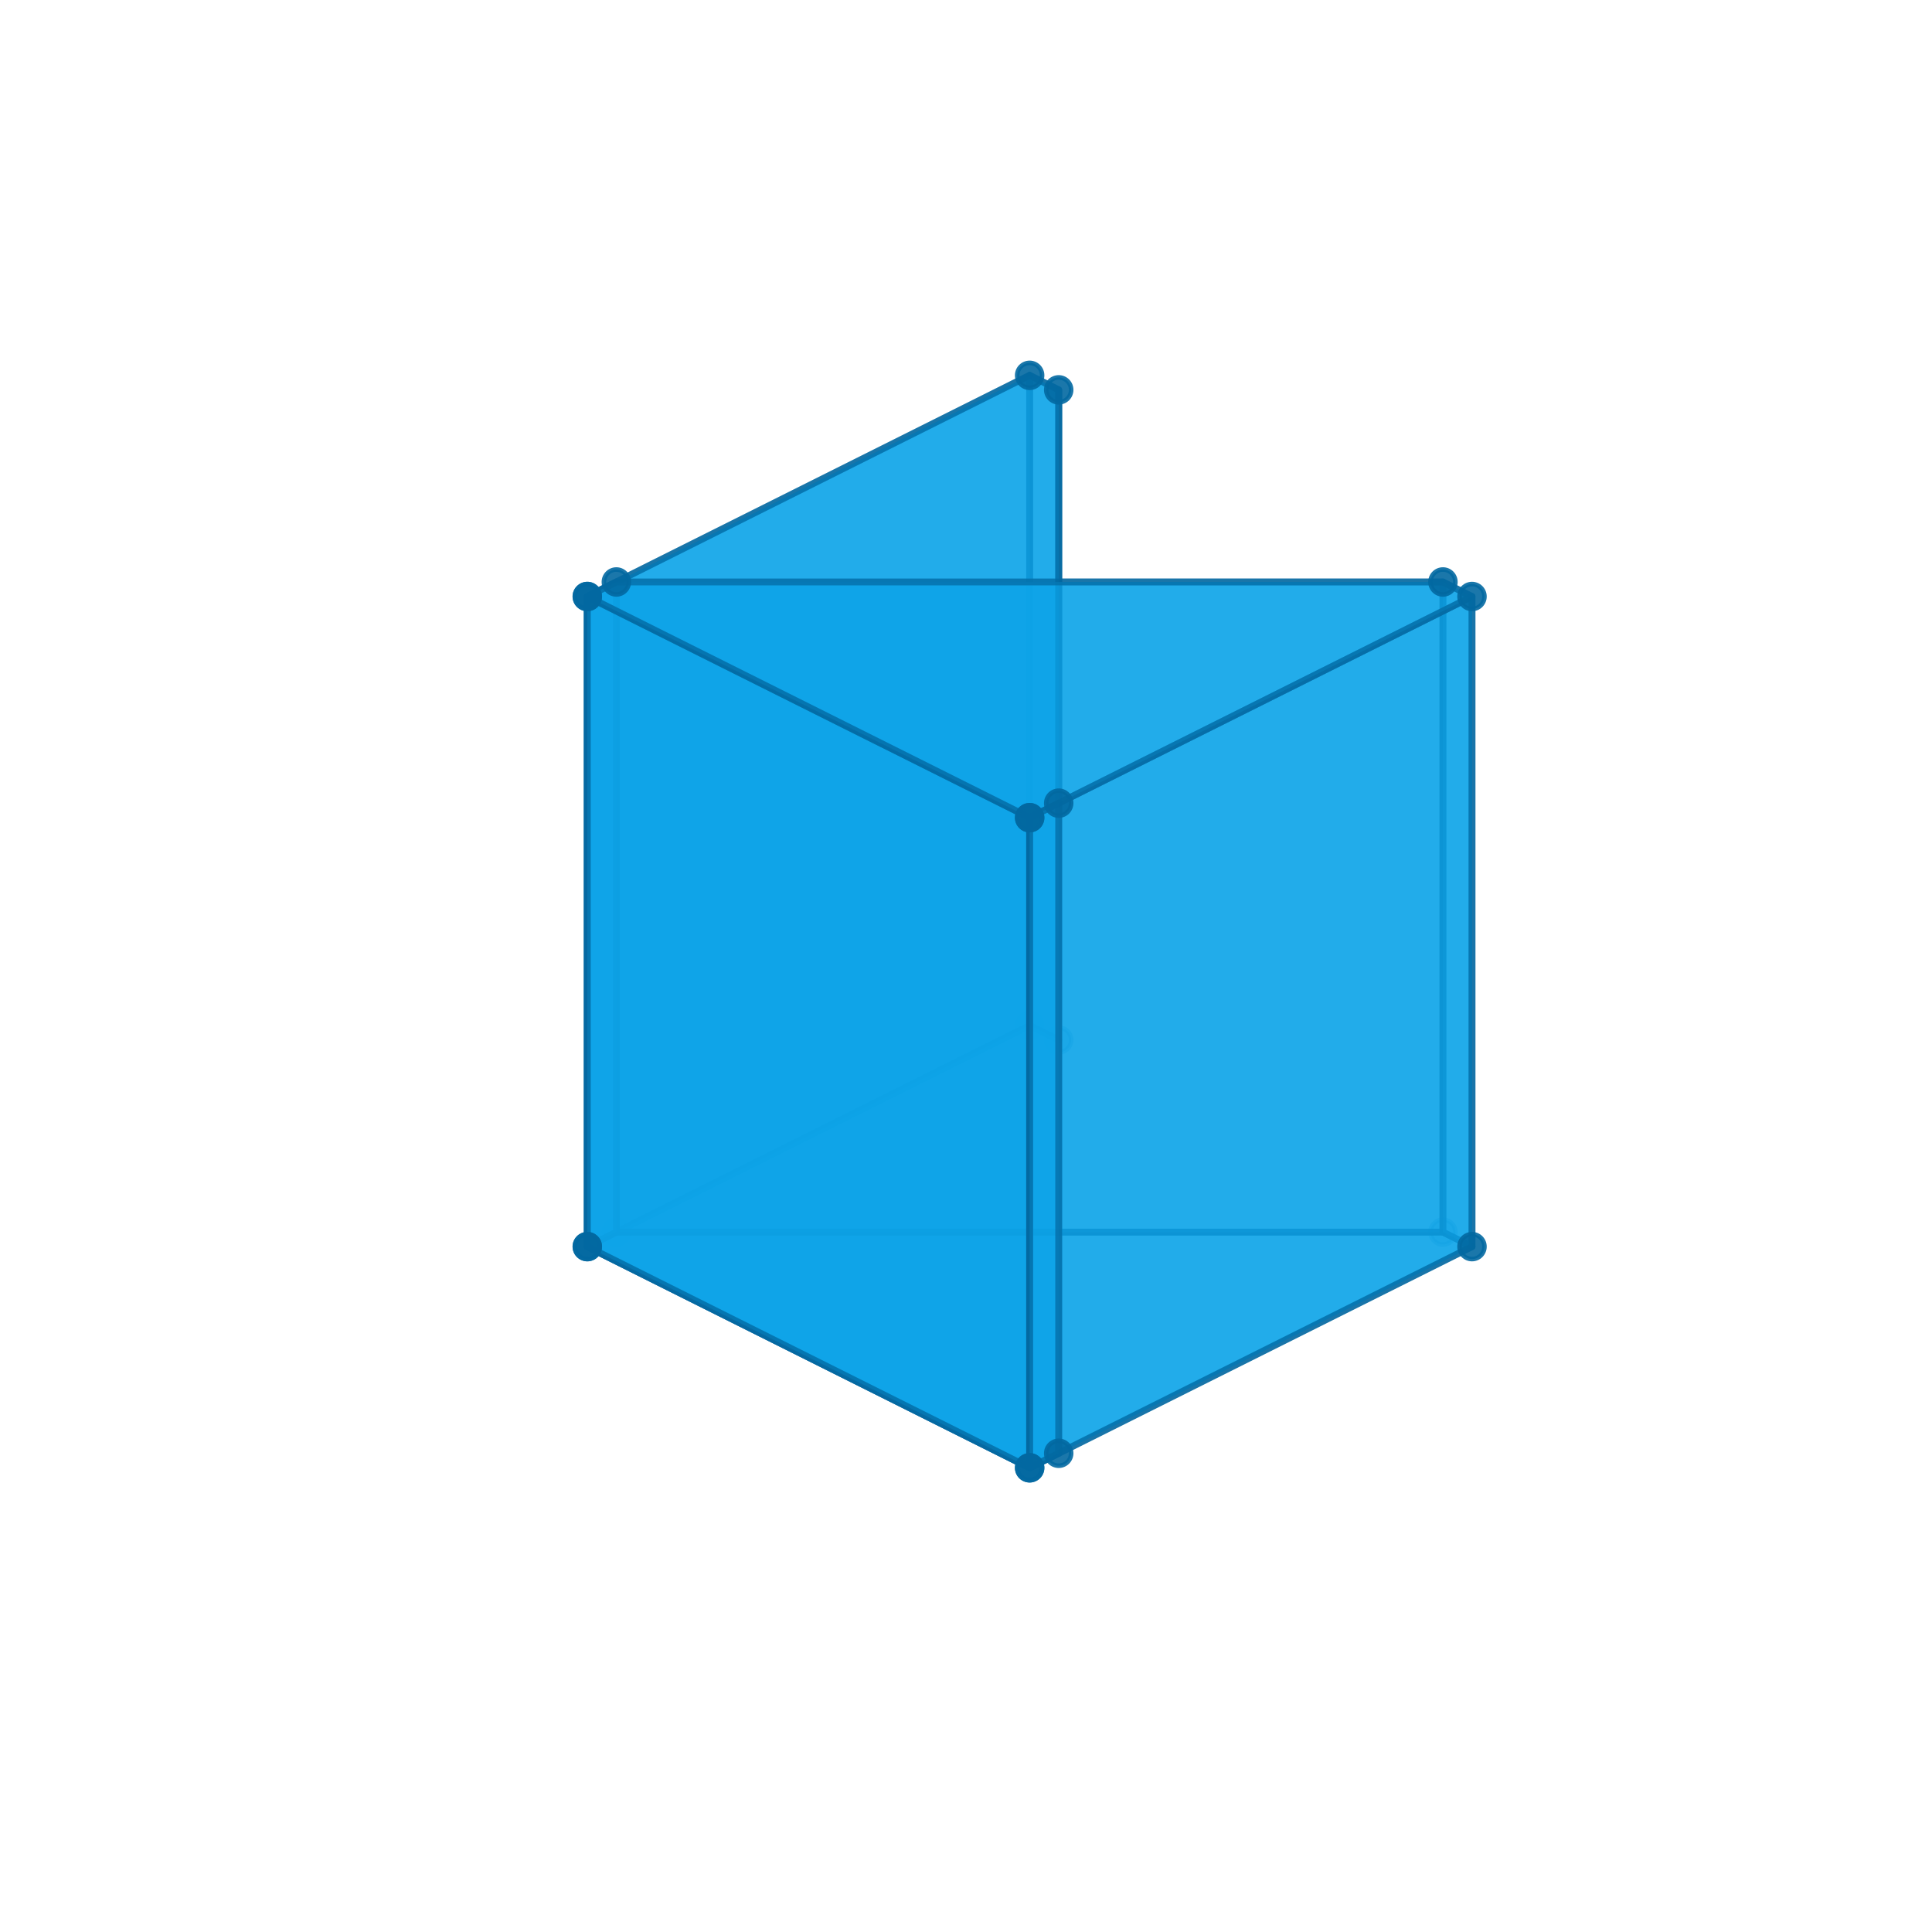
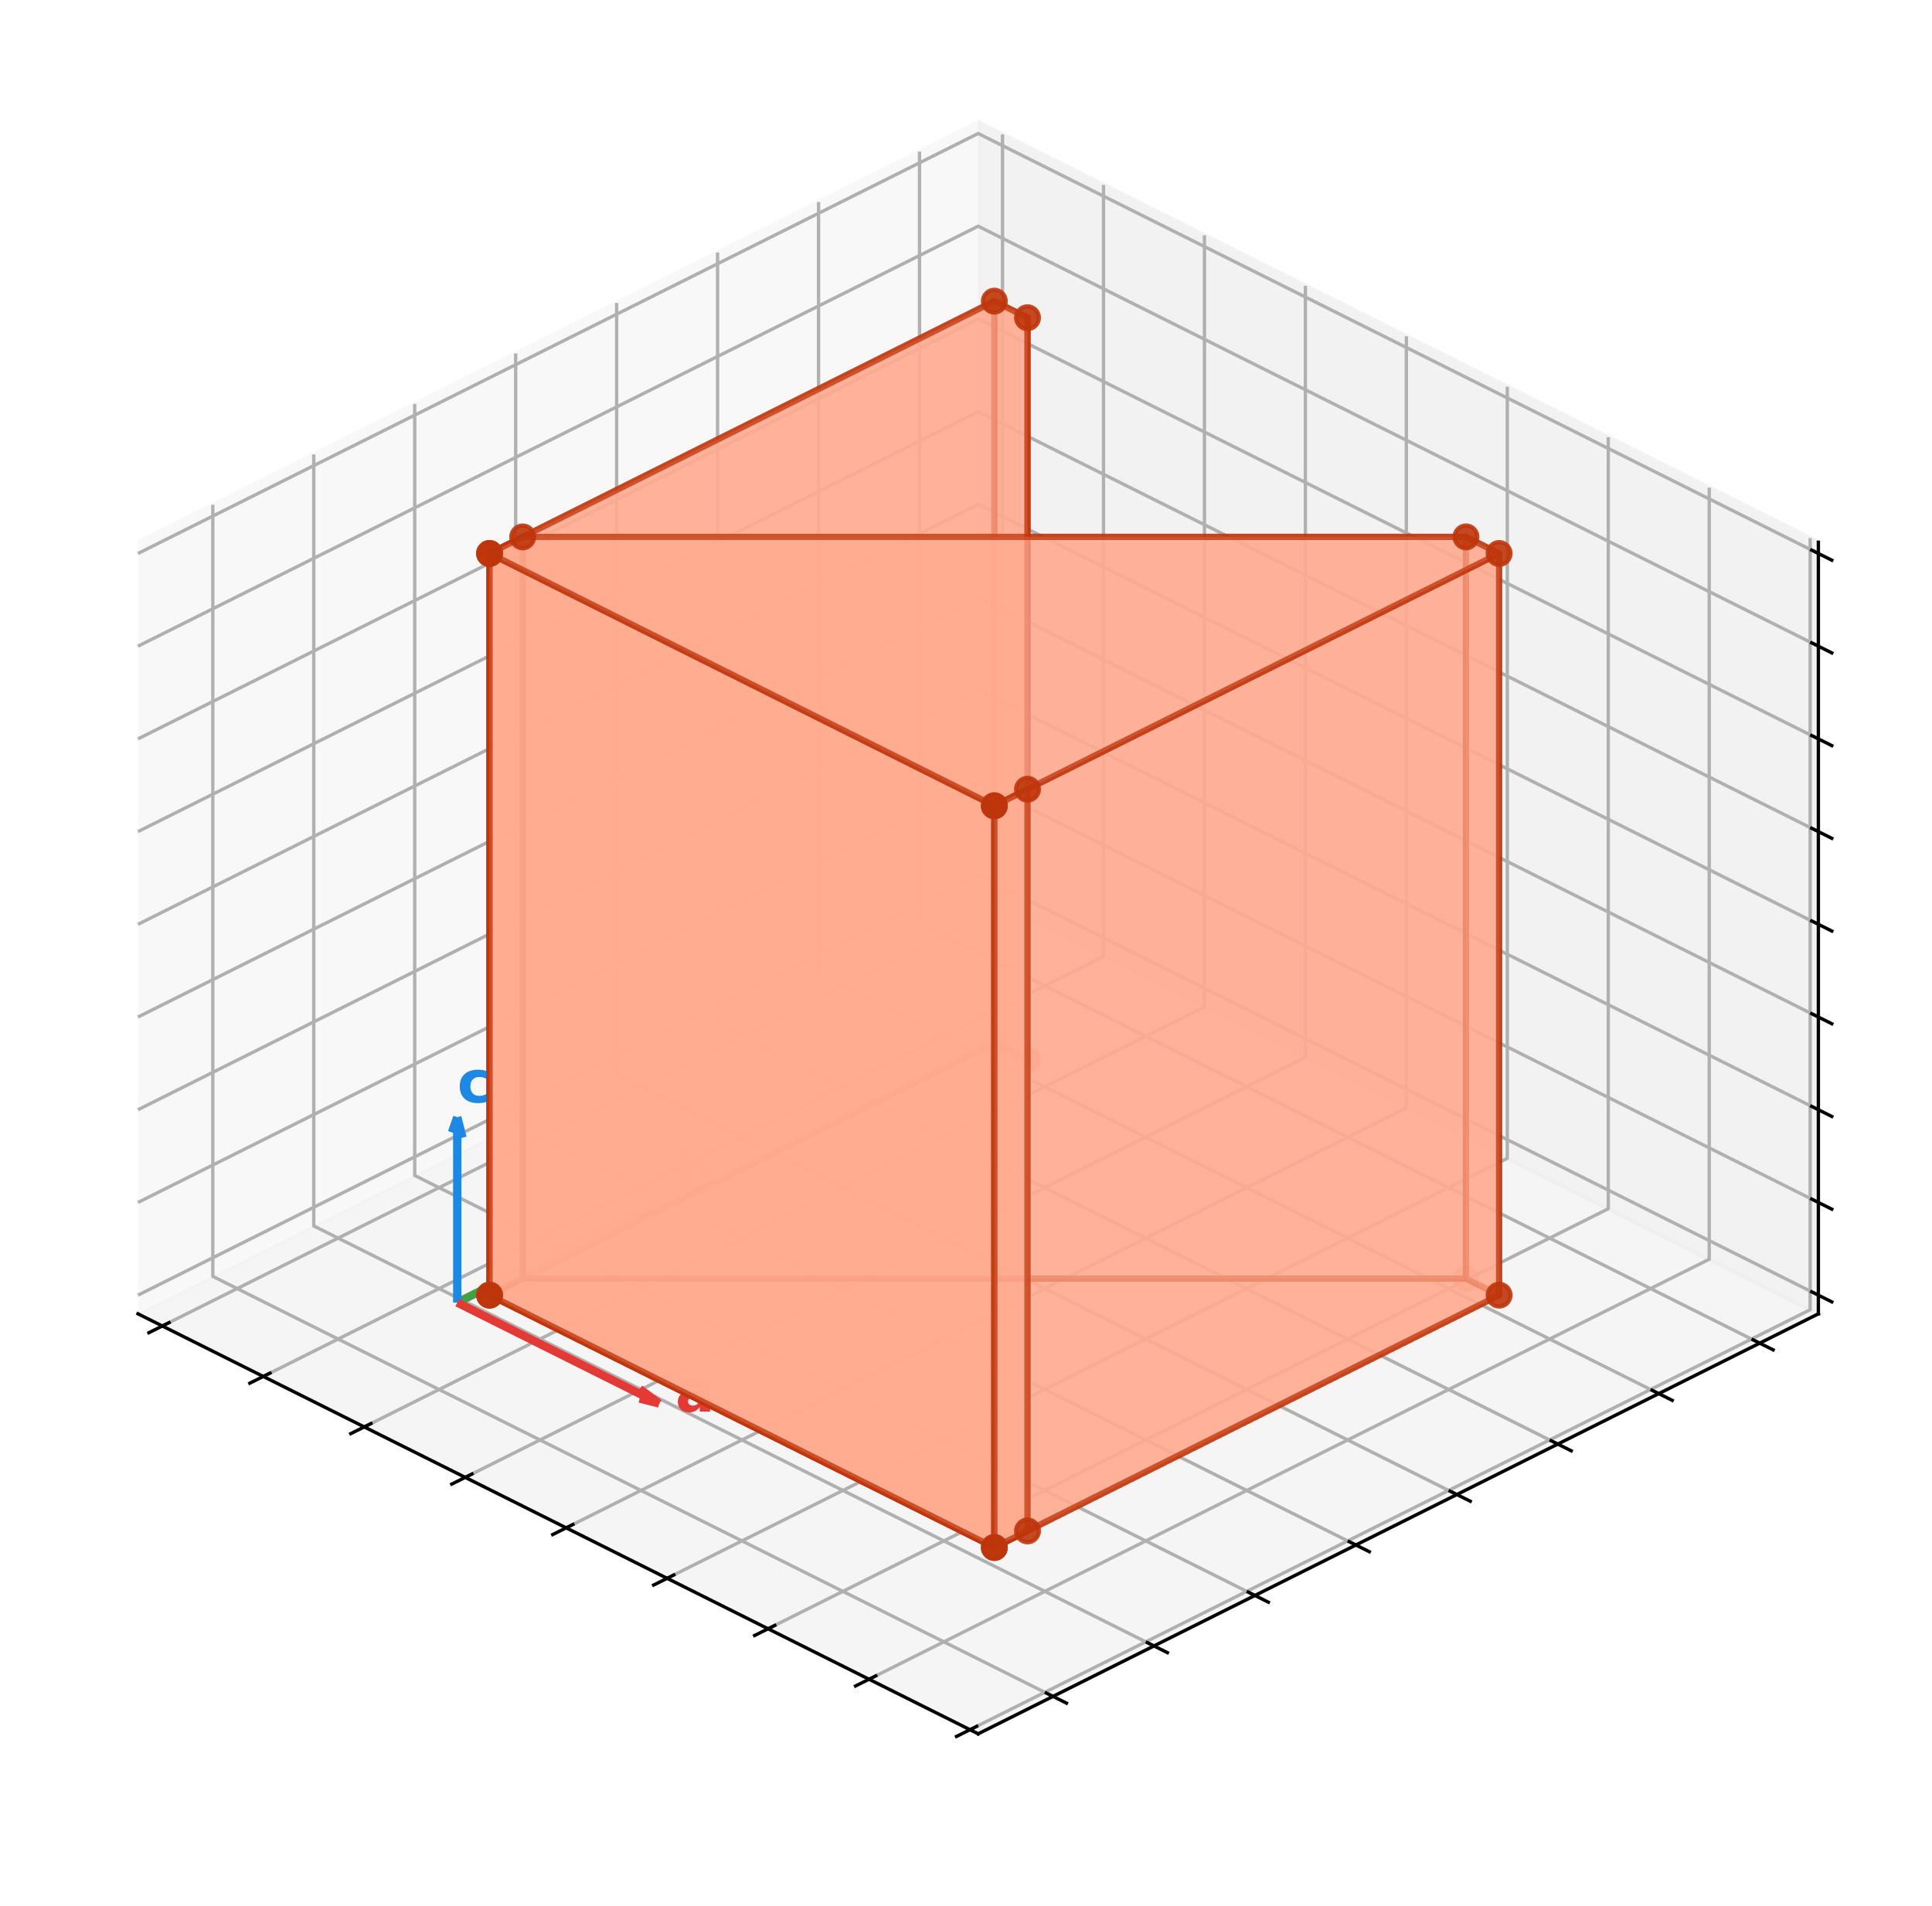
- <svg xmlns="http://www.w3.org/2000/svg" xmlns:xlink="http://www.w3.org/1999/xlink" width="424.8pt" height="424.8pt" viewBox="0 0 424.8 424.8" version="1.1">
+ <svg xmlns="http://www.w3.org/2000/svg" xmlns:xlink="http://www.w3.org/1999/xlink" width="464.059pt" height="457.92pt" viewBox="0 0 464.059 457.92" version="1.1">
  <defs>
    <style type="text/css">*{stroke-linejoin: round; stroke-linecap: butt}</style>
  </defs>
  <g id="figure_1">
    <g id="patch_1">
-       <path d="M 0 424.8  L 424.8 424.8  L 424.8 0  L 0 0  z " style="fill: #ffffff" />
+       <path d="M 0 457.92  L 464.059 457.92  L 464.059 0  L 0 0  z " style="fill: #ffffff" />
    </g>
    <g id="patch_2">
-       <path d="M 7.2 417.6  L 417.6 417.6  L 417.6 7.2  L 7.2 7.2  z " style="fill: #ffffff" />
+       <path d="M 7.2 450.72  L 450.72 450.72  L 450.72 7.2  L 7.2 7.2  z " style="fill: #ffffff" />
+     </g>
+     <g id="pane3d_1">
+       <g id="patch_3">
+         <path d="M 33.141 315.655  L 234.954 214.749  L 234.954 29.372  L 33.141 130.278  " style="fill: #f2f2f2; opacity: 0.5; stroke: #f2f2f2; stroke-linejoin: miter" />
+       </g>
+     </g>
+     <g id="pane3d_2">
+       <g id="patch_4">
+         <path d="M 234.954 214.749  L 436.766 315.655  L 436.766 130.278  L 234.954 29.372  " style="fill: #e6e6e6; opacity: 0.5; stroke: #e6e6e6; stroke-linejoin: miter" />
+       </g>
+     </g>
+     <g id="pane3d_3">
+       <g id="patch_5">
+         <path d="M 33.141 315.655  L 234.954 416.561  L 436.766 315.655  L 234.954 214.749  " style="fill: #ececec; opacity: 0.5; stroke: #ececec; stroke-linejoin: miter" />
+       </g>
+     </g>
+     <g id="grid3d_1">
+       <g id="Line3DCollection_1">
+         <path d="M 38.99 318.579  L 240.802 217.673  L 240.802 32.297  " style="fill: none; stroke: #b0b0b0; stroke-width: 0.8" />
+         <path d="M 63.24 330.704  L 265.052 229.798  L 265.052 44.421  " style="fill: none; stroke: #b0b0b0; stroke-width: 0.8" />
+         <path d="M 87.489 342.828  L 289.301 241.922  L 289.301 56.546  " style="fill: none; stroke: #b0b0b0; stroke-width: 0.8" />
+         <path d="M 111.738 354.953  L 313.55 254.047  L 313.55 68.671  " style="fill: none; stroke: #b0b0b0; stroke-width: 0.8" />
+         <path d="M 135.987 367.078  L 337.8 266.172  L 337.8 80.795  " style="fill: none; stroke: #b0b0b0; stroke-width: 0.8" />
+         <path d="M 160.237 379.202  L 362.049 278.296  L 362.049 92.92  " style="fill: none; stroke: #b0b0b0; stroke-width: 0.8" />
+         <path d="M 184.486 391.327  L 386.298 290.421  L 386.298 105.045  " style="fill: none; stroke: #b0b0b0; stroke-width: 0.8" />
+         <path d="M 208.735 403.452  L 410.547 302.545  L 410.547 117.169  " style="fill: none; stroke: #b0b0b0; stroke-width: 0.8" />
+         <path d="M 232.984 415.576  L 434.797 314.67  L 434.797 129.294  " style="fill: none; stroke: #b0b0b0; stroke-width: 0.8" />
+       </g>
+     </g>
+     <g id="grid3d_2">
+       <g id="Line3DCollection_2">
+         <path d="M 51.115 121.292  L 51.115 306.668  L 252.927 407.574  " style="fill: none; stroke: #b0b0b0; stroke-width: 0.8" />
+         <path d="M 75.364 109.167  L 75.364 294.543  L 277.176 395.449  " style="fill: none; stroke: #b0b0b0; stroke-width: 0.8" />
+         <path d="M 99.614 97.042  L 99.614 282.419  L 301.426 383.325  " style="fill: none; stroke: #b0b0b0; stroke-width: 0.8" />
+         <path d="M 123.863 84.918  L 123.863 270.294  L 325.675 371.2  " style="fill: none; stroke: #b0b0b0; stroke-width: 0.8" />
+         <path d="M 148.112 72.793  L 148.112 258.169  L 349.924 359.075  " style="fill: none; stroke: #b0b0b0; stroke-width: 0.8" />
+         <path d="M 172.361 60.668  L 172.361 246.045  L 374.173 346.951  " style="fill: none; stroke: #b0b0b0; stroke-width: 0.8" />
+         <path d="M 196.611 48.544  L 196.611 233.92  L 398.423 334.826  " style="fill: none; stroke: #b0b0b0; stroke-width: 0.8" />
+         <path d="M 220.86 36.419  L 220.86 221.795  L 422.672 322.701  " style="fill: none; stroke: #b0b0b0; stroke-width: 0.8" />
+       </g>
+     </g>
+     <g id="grid3d_3">
+       <g id="Line3DCollection_3">
+         <path d="M 436.766 311.173  L 234.954 210.267  L 33.141 311.173  " style="fill: none; stroke: #b0b0b0; stroke-width: 0.8" />
+         <path d="M 436.766 288.899  L 234.954 187.993  L 33.141 288.899  " style="fill: none; stroke: #b0b0b0; stroke-width: 0.8" />
+         <path d="M 436.766 266.624  L 234.954 165.718  L 33.141 266.624  " style="fill: none; stroke: #b0b0b0; stroke-width: 0.8" />
+         <path d="M 436.766 244.35  L 234.954 143.444  L 33.141 244.35  " style="fill: none; stroke: #b0b0b0; stroke-width: 0.8" />
+         <path d="M 436.766 222.076  L 234.954 121.169  L 33.141 222.076  " style="fill: none; stroke: #b0b0b0; stroke-width: 0.8" />
+         <path d="M 436.766 199.801  L 234.954 98.895  L 33.141 199.801  " style="fill: none; stroke: #b0b0b0; stroke-width: 0.8" />
+         <path d="M 436.766 177.527  L 234.954 76.621  L 33.141 177.527  " style="fill: none; stroke: #b0b0b0; stroke-width: 0.8" />
+         <path d="M 436.766 155.252  L 234.954 54.346  L 33.141 155.252  " style="fill: none; stroke: #b0b0b0; stroke-width: 0.8" />
+         <path d="M 436.766 132.978  L 234.954 32.072  L 33.141 132.978  " style="fill: none; stroke: #b0b0b0; stroke-width: 0.8" />
+       </g>
+     </g>
+     <g id="axis3d_1">
+       <g id="line2d_1">
+         <path d="M 33.141 315.655  L 234.954 416.561  " style="fill: none; stroke: #000000; stroke-width: 0.8; stroke-linecap: square" />
+       </g>
+       <g id="xtick_1">
+         <g id="line2d_2">
+           <path d="M 40.605 317.772  L 35.761 320.194  " style="fill: none; stroke: #000000; stroke-width: 0.8; stroke-linecap: square" />
+         </g>
+       </g>
+       <g id="xtick_2">
+         <g id="line2d_3">
+           <path d="M 64.854 329.896  L 60.011 332.318  " style="fill: none; stroke: #000000; stroke-width: 0.8; stroke-linecap: square" />
+         </g>
+       </g>
+       <g id="xtick_3">
+         <g id="line2d_4">
+           <path d="M 89.103 342.021  L 84.26 344.443  " style="fill: none; stroke: #000000; stroke-width: 0.8; stroke-linecap: square" />
+         </g>
+       </g>
+       <g id="xtick_4">
+         <g id="line2d_5">
+           <path d="M 113.353 354.146  L 108.509 356.567  " style="fill: none; stroke: #000000; stroke-width: 0.8; stroke-linecap: square" />
+         </g>
+       </g>
+       <g id="xtick_5">
+         <g id="line2d_6">
+           <path d="M 137.602 366.27  L 132.758 368.692  " style="fill: none; stroke: #000000; stroke-width: 0.8; stroke-linecap: square" />
+         </g>
+       </g>
+       <g id="xtick_6">
+         <g id="line2d_7">
+           <path d="M 161.851 378.395  L 157.008 380.817  " style="fill: none; stroke: #000000; stroke-width: 0.8; stroke-linecap: square" />
+         </g>
+       </g>
+       <g id="xtick_7">
+         <g id="line2d_8">
+           <path d="M 186.1 390.52  L 181.257 392.941  " style="fill: none; stroke: #000000; stroke-width: 0.8; stroke-linecap: square" />
+         </g>
+       </g>
+       <g id="xtick_8">
+         <g id="line2d_9">
+           <path d="M 210.35 402.644  L 205.506 405.066  " style="fill: none; stroke: #000000; stroke-width: 0.8; stroke-linecap: square" />
+         </g>
+       </g>
+       <g id="xtick_9">
+         <g id="line2d_10">
+           <path d="M 234.599 414.769  L 229.755 417.191  " style="fill: none; stroke: #000000; stroke-width: 0.8; stroke-linecap: square" />
+         </g>
+       </g>
+     </g>
+     <g id="axis3d_2">
+       <g id="line2d_11">
+         <path d="M 436.766 315.655  L 234.954 416.561  " style="fill: none; stroke: #000000; stroke-width: 0.8; stroke-linecap: square" />
+       </g>
+       <g id="xtick_10">
+         <g id="line2d_12">
+           <path d="M 251.313 406.767  L 256.156 409.188  " style="fill: none; stroke: #000000; stroke-width: 0.8; stroke-linecap: square" />
+         </g>
+       </g>
+       <g id="xtick_11">
+         <g id="line2d_13">
+           <path d="M 275.562 394.642  L 280.405 397.064  " style="fill: none; stroke: #000000; stroke-width: 0.8; stroke-linecap: square" />
+         </g>
+       </g>
+       <g id="xtick_12">
+         <g id="line2d_14">
+           <path d="M 299.811 382.517  L 304.655 384.939  " style="fill: none; stroke: #000000; stroke-width: 0.8; stroke-linecap: square" />
+         </g>
+       </g>
+       <g id="xtick_13">
+         <g id="line2d_15">
+           <path d="M 324.06 370.393  L 328.904 372.814  " style="fill: none; stroke: #000000; stroke-width: 0.8; stroke-linecap: square" />
+         </g>
+       </g>
+       <g id="xtick_14">
+         <g id="line2d_16">
+           <path d="M 348.31 358.268  L 353.153 360.69  " style="fill: none; stroke: #000000; stroke-width: 0.8; stroke-linecap: square" />
+         </g>
+       </g>
+       <g id="xtick_15">
+         <g id="line2d_17">
+           <path d="M 372.559 346.143  L 377.402 348.565  " style="fill: none; stroke: #000000; stroke-width: 0.8; stroke-linecap: square" />
+         </g>
+       </g>
+       <g id="xtick_16">
+         <g id="line2d_18">
+           <path d="M 396.808 334.019  L 401.652 336.441  " style="fill: none; stroke: #000000; stroke-width: 0.8; stroke-linecap: square" />
+         </g>
+       </g>
+       <g id="xtick_17">
+         <g id="line2d_19">
+           <path d="M 421.057 321.894  L 425.901 324.316  " style="fill: none; stroke: #000000; stroke-width: 0.8; stroke-linecap: square" />
+         </g>
+       </g>
+     </g>
+     <g id="axis3d_3">
+       <g id="line2d_20">
+         <path d="M 436.766 315.655  L 436.766 130.278  " style="fill: none; stroke: #000000; stroke-width: 0.8; stroke-linecap: square" />
+       </g>
+       <g id="xtick_18">
+         <g id="line2d_21">
+           <path d="M 435.151 310.366  L 439.995 312.788  " style="fill: none; stroke: #000000; stroke-width: 0.8; stroke-linecap: square" />
+         </g>
+       </g>
+       <g id="xtick_19">
+         <g id="line2d_22">
+           <path d="M 435.151 288.091  L 439.995 290.513  " style="fill: none; stroke: #000000; stroke-width: 0.8; stroke-linecap: square" />
+         </g>
+       </g>
+       <g id="xtick_20">
+         <g id="line2d_23">
+           <path d="M 435.151 265.817  L 439.995 268.239  " style="fill: none; stroke: #000000; stroke-width: 0.8; stroke-linecap: square" />
+         </g>
+       </g>
+       <g id="xtick_21">
+         <g id="line2d_24">
+           <path d="M 435.151 243.543  L 439.995 245.964  " style="fill: none; stroke: #000000; stroke-width: 0.8; stroke-linecap: square" />
+         </g>
+       </g>
+       <g id="xtick_22">
+         <g id="line2d_25">
+           <path d="M 435.151 221.268  L 439.995 223.69  " style="fill: none; stroke: #000000; stroke-width: 0.8; stroke-linecap: square" />
+         </g>
+       </g>
+       <g id="xtick_23">
+         <g id="line2d_26">
+           <path d="M 435.151 198.994  L 439.995 201.416  " style="fill: none; stroke: #000000; stroke-width: 0.8; stroke-linecap: square" />
+         </g>
+       </g>
+       <g id="xtick_24">
+         <g id="line2d_27">
+           <path d="M 435.151 176.72  L 439.995 179.141  " style="fill: none; stroke: #000000; stroke-width: 0.8; stroke-linecap: square" />
+         </g>
+       </g>
+       <g id="xtick_25">
+         <g id="line2d_28">
+           <path d="M 435.151 154.445  L 439.995 156.867  " style="fill: none; stroke: #000000; stroke-width: 0.8; stroke-linecap: square" />
+         </g>
+       </g>
+       <g id="xtick_26">
+         <g id="line2d_29">
+           <path d="M 435.151 132.171  L 439.995 134.593  " style="fill: none; stroke: #000000; stroke-width: 0.8; stroke-linecap: square" />
+         </g>
+       </g>
    </g>
    <g id="axes_1">
      <g id="Path3DCollection_1">
        <defs>
-           <path id="C0_0_4e29f75161" d="M 0 2.739  C 0.726 2.739 1.423 2.45 1.936 1.936  C 2.45 1.423 2.739 0.726 2.739 -0  C 2.739 -0.726 2.45 -1.423 1.936 -1.936  C 1.423 -2.45 0.726 -2.739 0 -2.739  C -0.726 -2.739 -1.423 -2.45 -1.936 -1.936  C -2.45 -1.423 -2.739 -0.726 -2.739 0  C -2.739 0.726 -2.45 1.423 -1.936 1.936  C -1.423 2.45 -0.726 2.739 0 2.739  z " />
+           <path id="C0_0_c5dcacc9be" d="M 0 2.739  C 0.726 2.739 1.423 2.45 1.936 1.936  C 2.45 1.423 2.739 0.726 2.739 -0  C 2.739 -0.726 2.45 -1.423 1.936 -1.936  C 1.423 -2.45 0.726 -2.739 0 -2.739  C -0.726 -2.739 -1.423 -2.45 -1.936 -1.936  C -2.45 -1.423 -2.739 -0.726 -2.739 0  C -2.739 0.726 -2.45 1.423 -1.936 1.936  C -1.423 2.45 -0.726 2.739 0 2.739  z " />
        </defs>
-         <g clip-path="url(#p54029150da)">
-           <use xlink:href="#C0_0_4e29f75161" x="226.394" y="225.471" style="fill: #0369a1; fill-opacity: 0.3; stroke: #0369a1; stroke-opacity: 0.3" />
-         </g>
-         <g clip-path="url(#p54029150da)">
-           <use xlink:href="#C0_0_4e29f75161" x="232.783" y="228.666" style="fill: #0369a1; fill-opacity: 0.3; stroke: #0369a1; stroke-opacity: 0.3" />
-         </g>
-         <g clip-path="url(#p54029150da)">
-           <use xlink:href="#C0_0_4e29f75161" x="135.522" y="270.908" style="fill: #0369a1; fill-opacity: 0.3; stroke: #0369a1; stroke-opacity: 0.3" />
-         </g>
-         <g clip-path="url(#p54029150da)">
-           <use xlink:href="#C0_0_4e29f75161" x="317.267" y="270.908" style="fill: #0369a1; fill-opacity: 0.3; stroke: #0369a1; stroke-opacity: 0.3" />
-         </g>
+         <g clip-path="url(#p74579729ac)">
+           <use xlink:href="#C0_0_c5dcacc9be" x="238.833" y="250.55" style="fill: #bf360c; fill-opacity: 0.3; stroke: #bf360c; stroke-opacity: 0.3" />
+         </g>
+         <g clip-path="url(#p74579729ac)">
+           <use xlink:href="#C0_0_c5dcacc9be" x="246.798" y="254.532" style="fill: #bf360c; fill-opacity: 0.3; stroke: #bf360c; stroke-opacity: 0.3" />
+         </g>
+         <g clip-path="url(#p74579729ac)">
+           <use xlink:href="#C0_0_c5dcacc9be" x="125.551" y="307.191" style="fill: #bf360c; fill-opacity: 0.3; stroke: #bf360c; stroke-opacity: 0.3" />
+         </g>
+         <g clip-path="url(#p74579729ac)">
+           <use xlink:href="#C0_0_c5dcacc9be" x="352.116" y="307.191" style="fill: #bf360c; fill-opacity: 0.3; stroke: #bf360c; stroke-opacity: 0.3" />
+         </g>
+       </g>
+       <g id="text_1">
+         <g style="fill: #e53935" transform="translate(162.2057 339.1442) scale(0.14 -0.14)">
+           <defs>
+             <path id="DejaVuSans-Bold-61" d="M 2106 1575  Q 1756 1575 1579 1456  Q 1403 1338 1403 1106  Q 1403 894 1545 773  Q 1688 653 1941 653  Q 2256 653 2472 879  Q 2688 1106 2688 1447  L 2688 1575  L 2106 1575  z M 3816 1997  L 3816 0  L 2688 0  L 2688 519  Q 2463 200 2181 54  Q 1900 -91 1497 -91  Q 953 -91 614 226  Q 275 544 275 1050  Q 275 1666 698 1953  Q 1122 2241 2028 2241  L 2688 2241  L 2688 2328  Q 2688 2594 2478 2717  Q 2269 2841 1825 2841  Q 1466 2841 1156 2769  Q 847 2697 581 2553  L 581 3406  Q 941 3494 1303 3539  Q 1666 3584 2028 3584  Q 2975 3584 3395 3211  Q 3816 2838 3816 1997  z " transform="scale(0.015625)" />
+           </defs>
+           <use xlink:href="#DejaVuSans-Bold-61" />
+         </g>
+       </g>
+       <g id="text_2">
+         <g style="fill: #43a047" transform="translate(162.2057 286.7657) scale(0.14 -0.14)">
+           <defs>
+             <path id="DejaVuSans-Bold-62" d="M 2400 722  Q 2759 722 2948 984  Q 3138 1247 3138 1747  Q 3138 2247 2948 2509  Q 2759 2772 2400 2772  Q 2041 2772 1848 2508  Q 1656 2244 1656 1747  Q 1656 1250 1848 986  Q 2041 722 2400 722  z M 1656 2988  Q 1888 3294 2169 3439  Q 2450 3584 2816 3584  Q 3463 3584 3878 3070  Q 4294 2556 4294 1747  Q 4294 938 3878 423  Q 3463 -91 2816 -91  Q 2450 -91 2169 54  Q 1888 200 1656 506  L 1656 0  L 538 0  L 538 4863  L 1656 4863  L 1656 2988  z " transform="scale(0.015625)" />
+           </defs>
+           <use xlink:href="#DejaVuSans-Bold-62" />
+         </g>
+       </g>
+       <g id="text_3">
+         <g style="fill: #1e88e5" transform="translate(109.8273 264.8423) scale(0.14 -0.14)">
+           <defs>
+             <path id="DejaVuSans-Bold-63" d="M 3366 3391  L 3366 2478  Q 3138 2634 2908 2709  Q 2678 2784 2431 2784  Q 1963 2784 1702 2511  Q 1441 2238 1441 1747  Q 1441 1256 1702 982  Q 1963 709 2431 709  Q 2694 709 2930 787  Q 3166 866 3366 1019  L 3366 103  Q 3103 6 2833 -42  Q 2563 -91 2291 -91  Q 1344 -91 809 395  Q 275 881 275 1747  Q 275 2613 809 3098  Q 1344 3584 2291 3584  Q 2566 3584 2833 3536  Q 3100 3488 3366 3391  z " transform="scale(0.015625)" />
+           </defs>
+           <use xlink:href="#DejaVuSans-Bold-63" />
+         </g>
+       </g>
+       <g id="Line3DCollection_4">
+         <path d="M 158.326 288.706  L 109.827 312.955  " clip-path="url(#p74579729ac)" style="fill: none; stroke: #43a047; stroke-width: 2" />
+         <path d="M 158.326 288.706  L 153.641 292.201  " clip-path="url(#p74579729ac)" style="fill: none; stroke: #43a047; stroke-width: 2" />
+         <path d="M 158.326 288.706  L 153.641 289.895  " clip-path="url(#p74579729ac)" style="fill: none; stroke: #43a047; stroke-width: 2" />
+       </g>
+       <g id="Line3DCollection_5">
+         <path d="M 109.827 268.406  L 109.827 312.955  " clip-path="url(#p74579729ac)" style="fill: none; stroke: #1e88e5; stroke-width: 2" />
+         <path d="M 109.827 268.406  L 108.572 272.082  " clip-path="url(#p74579729ac)" style="fill: none; stroke: #1e88e5; stroke-width: 2" />
+         <path d="M 109.827 268.406  L 111.083 273.337  " clip-path="url(#p74579729ac)" style="fill: none; stroke: #1e88e5; stroke-width: 2" />
+       </g>
+       <g id="Line3DCollection_6">
+         <path d="M 158.326 337.204  L 109.827 312.955  " clip-path="url(#p74579729ac)" style="fill: none; stroke: #e53935; stroke-width: 2" />
+         <path d="M 158.326 337.204  L 153.641 336.015  " clip-path="url(#p74579729ac)" style="fill: none; stroke: #e53935; stroke-width: 2" />
+         <path d="M 158.326 337.204  L 153.641 333.709  " clip-path="url(#p74579729ac)" style="fill: none; stroke: #e53935; stroke-width: 2" />
      </g>
      <g id="Poly3DCollection_1">
-         <path d="M 232.783 85.721  L 232.783 228.666  L 226.394 225.471  L 226.394 82.527  z " clip-path="url(#p54029150da)" style="fill: #0ea5e9; fill-opacity: 0.7; stroke: #0369a1; stroke-opacity: 0.7; stroke-width: 1.5" />
-         <path d="M 226.394 225.471  L 129.133 274.102  L 129.133 131.158  L 226.394 82.527  z " clip-path="url(#p54029150da)" style="fill: #0ea5e9; fill-opacity: 0.7; stroke: #0369a1; stroke-opacity: 0.7; stroke-width: 1.5" />
-         <path d="M 232.783 319.538  L 226.394 322.733  L 129.133 274.102  L 226.394 225.471  L 232.783 228.666  z " clip-path="url(#p54029150da)" style="fill: #0ea5e9; fill-opacity: 0.7; stroke: #0369a1; stroke-opacity: 0.7; stroke-width: 1.5" />
-         <path d="M 317.267 270.908  L 323.656 274.102  L 226.394 322.733  L 129.133 274.102  L 135.522 270.908  z " clip-path="url(#p54029150da)" style="fill: #0ea5e9; fill-opacity: 0.7; stroke: #0369a1; stroke-opacity: 0.7; stroke-width: 1.5" />
-         <path d="M 135.522 270.908  L 135.522 127.963  L 317.267 127.963  L 317.267 270.908  z " clip-path="url(#p54029150da)" style="fill: #0ea5e9; fill-opacity: 0.7; stroke: #0369a1; stroke-opacity: 0.7; stroke-width: 1.5" />
-         <path d="M 317.267 270.908  L 317.267 127.963  L 323.656 131.158  L 323.656 274.102  z " clip-path="url(#p54029150da)" style="fill: #0ea5e9; fill-opacity: 0.7; stroke: #0369a1; stroke-opacity: 0.7; stroke-width: 1.5" />
-         <path d="M 129.133 274.102  L 129.133 131.158  L 135.522 127.963  L 135.522 270.908  z " clip-path="url(#p54029150da)" style="fill: #0ea5e9; fill-opacity: 0.7; stroke: #0369a1; stroke-opacity: 0.7; stroke-width: 1.5" />
-         <path d="M 232.783 176.594  L 232.783 319.538  L 232.783 228.666  L 232.783 85.721  z " clip-path="url(#p54029150da)" style="fill: #0ea5e9; fill-opacity: 0.7; stroke: #0369a1; stroke-opacity: 0.7; stroke-width: 1.5" />
-         <path d="M 232.783 85.721  L 226.394 82.527  L 129.133 131.158  L 226.394 179.788  L 232.783 176.594  z " clip-path="url(#p54029150da)" style="fill: #0ea5e9; fill-opacity: 0.7; stroke: #0369a1; stroke-opacity: 0.7; stroke-width: 1.5" />
-         <path d="M 226.394 179.788  L 129.133 131.158  L 129.133 274.102  L 226.394 322.733  z " clip-path="url(#p54029150da)" style="fill: #0ea5e9; fill-opacity: 0.7; stroke: #0369a1; stroke-opacity: 0.7; stroke-width: 1.5" />
-         <path d="M 129.133 274.102  L 226.394 322.733  L 226.394 179.788  L 129.133 131.158  z " clip-path="url(#p54029150da)" style="fill: #0ea5e9; fill-opacity: 0.7; stroke: #0369a1; stroke-opacity: 0.7; stroke-width: 1.5" />
-         <path d="M 323.656 131.158  L 226.394 179.788  L 226.394 322.733  L 323.656 274.102  z " clip-path="url(#p54029150da)" style="fill: #0ea5e9; fill-opacity: 0.7; stroke: #0369a1; stroke-opacity: 0.7; stroke-width: 1.5" />
-         <path d="M 135.522 127.963  L 129.133 131.158  L 226.394 179.788  L 323.656 131.158  L 317.267 127.963  z " clip-path="url(#p54029150da)" style="fill: #0ea5e9; fill-opacity: 0.7; stroke: #0369a1; stroke-opacity: 0.7; stroke-width: 1.5" />
-         <path d="M 226.394 179.788  L 226.394 322.733  L 232.783 319.538  L 232.783 176.594  z " clip-path="url(#p54029150da)" style="fill: #0ea5e9; fill-opacity: 0.7; stroke: #0369a1; stroke-opacity: 0.7; stroke-width: 1.5" />
+         <path d="M 246.798 76.337  L 246.798 254.532  L 238.833 250.55  L 238.833 72.355  z " clip-path="url(#p74579729ac)" style="fill: #ffab91; fill-opacity: 0.7; stroke: #bf360c; stroke-opacity: 0.7; stroke-width: 1.5" />
+         <path d="M 238.833 250.55  L 117.587 311.173  L 117.587 132.978  L 238.833 72.355  z " clip-path="url(#p74579729ac)" style="fill: #ffab91; fill-opacity: 0.7; stroke: #bf360c; stroke-opacity: 0.7; stroke-width: 1.5" />
+         <path d="M 246.798 367.814  L 238.833 371.796  L 117.587 311.173  L 238.833 250.55  L 246.798 254.532  z " clip-path="url(#p74579729ac)" style="fill: #ffab91; fill-opacity: 0.7; stroke: #bf360c; stroke-opacity: 0.7; stroke-width: 1.5" />
+         <path d="M 352.116 307.191  L 360.08 311.173  L 238.833 371.796  L 117.587 311.173  L 125.551 307.191  z " clip-path="url(#p74579729ac)" style="fill: #ffab91; fill-opacity: 0.7; stroke: #bf360c; stroke-opacity: 0.7; stroke-width: 1.5" />
+         <path d="M 125.551 307.191  L 125.551 128.996  L 352.116 128.996  L 352.116 307.191  z " clip-path="url(#p74579729ac)" style="fill: #ffab91; fill-opacity: 0.7; stroke: #bf360c; stroke-opacity: 0.7; stroke-width: 1.5" />
+         <path d="M 352.116 307.191  L 352.116 128.996  L 360.08 132.978  L 360.08 311.173  z " clip-path="url(#p74579729ac)" style="fill: #ffab91; fill-opacity: 0.7; stroke: #bf360c; stroke-opacity: 0.7; stroke-width: 1.5" />
+         <path d="M 117.587 311.173  L 117.587 132.978  L 125.551 128.996  L 125.551 307.191  z " clip-path="url(#p74579729ac)" style="fill: #ffab91; fill-opacity: 0.7; stroke: #bf360c; stroke-opacity: 0.7; stroke-width: 1.5" />
+         <path d="M 246.798 189.619  L 246.798 367.814  L 246.798 254.532  L 246.798 76.337  z " clip-path="url(#p74579729ac)" style="fill: #ffab91; fill-opacity: 0.7; stroke: #bf360c; stroke-opacity: 0.7; stroke-width: 1.5" />
+         <path d="M 246.798 76.337  L 238.833 72.355  L 117.587 132.978  L 238.833 193.601  L 246.798 189.619  z " clip-path="url(#p74579729ac)" style="fill: #ffab91; fill-opacity: 0.7; stroke: #bf360c; stroke-opacity: 0.7; stroke-width: 1.5" />
+         <path d="M 238.833 193.601  L 117.587 132.978  L 117.587 311.173  L 238.833 371.796  z " clip-path="url(#p74579729ac)" style="fill: #ffab91; fill-opacity: 0.7; stroke: #bf360c; stroke-opacity: 0.7; stroke-width: 1.5" />
+         <path d="M 360.08 132.978  L 238.833 193.601  L 238.833 371.796  L 360.08 311.173  z " clip-path="url(#p74579729ac)" style="fill: #ffab91; fill-opacity: 0.7; stroke: #bf360c; stroke-opacity: 0.7; stroke-width: 1.5" />
+         <path d="M 117.587 311.173  L 238.833 371.796  L 238.833 193.601  L 117.587 132.978  z " clip-path="url(#p74579729ac)" style="fill: #ffab91; fill-opacity: 0.7; stroke: #bf360c; stroke-opacity: 0.7; stroke-width: 1.5" />
+         <path d="M 125.551 128.996  L 117.587 132.978  L 238.833 193.601  L 360.08 132.978  L 352.116 128.996  z " clip-path="url(#p74579729ac)" style="fill: #ffab91; fill-opacity: 0.7; stroke: #bf360c; stroke-opacity: 0.7; stroke-width: 1.5" />
+         <path d="M 238.833 193.601  L 238.833 371.796  L 246.798 367.814  L 246.798 189.619  z " clip-path="url(#p74579729ac)" style="fill: #ffab91; fill-opacity: 0.7; stroke: #bf360c; stroke-opacity: 0.7; stroke-width: 1.5" />
      </g>
      <g id="Path3DCollection_2">
        <defs>
-           <path id="C1_0_9efae5022e" d="M 0 2.739  C 0.726 2.739 1.423 2.45 1.936 1.936  C 2.45 1.423 2.739 0.726 2.739 -0  C 2.739 -0.726 2.45 -1.423 1.936 -1.936  C 1.423 -2.45 0.726 -2.739 0 -2.739  C -0.726 -2.739 -1.423 -2.45 -1.936 -1.936  C -2.45 -1.423 -2.739 -0.726 -2.739 0  C -2.739 0.726 -2.45 1.423 -1.936 1.936  C -1.423 2.45 -0.726 2.739 0 2.739  z " />
+           <path id="C1_0_70e5da7b2a" d="M 0 2.739  C 0.726 2.739 1.423 2.45 1.936 1.936  C 2.45 1.423 2.739 0.726 2.739 -0  C 2.739 -0.726 2.45 -1.423 1.936 -1.936  C 1.423 -2.45 0.726 -2.739 0 -2.739  C -0.726 -2.739 -1.423 -2.45 -1.936 -1.936  C -2.45 -1.423 -2.739 -0.726 -2.739 0  C -2.739 0.726 -2.45 1.423 -1.936 1.936  C -1.423 2.45 -0.726 2.739 0 2.739  z " />
        </defs>
-         <g clip-path="url(#p54029150da)">
-           <use xlink:href="#C1_0_9efae5022e" x="226.394" y="82.527" style="fill: #0369a1; fill-opacity: 0.9; stroke: #0369a1; stroke-opacity: 0.9" />
-         </g>
-         <g clip-path="url(#p54029150da)">
-           <use xlink:href="#C1_0_9efae5022e" x="129.133" y="274.102" style="fill: #0369a1; fill-opacity: 0.9; stroke: #0369a1; stroke-opacity: 0.9" />
-         </g>
-         <g clip-path="url(#p54029150da)">
-           <use xlink:href="#C1_0_9efae5022e" x="323.656" y="274.102" style="fill: #0369a1; fill-opacity: 0.9; stroke: #0369a1; stroke-opacity: 0.9" />
-         </g>
-         <g clip-path="url(#p54029150da)">
-           <use xlink:href="#C1_0_9efae5022e" x="129.133" y="274.102" style="fill: #0369a1; fill-opacity: 0.9; stroke: #0369a1; stroke-opacity: 0.9" />
-         </g>
-         <g clip-path="url(#p54029150da)">
-           <use xlink:href="#C1_0_9efae5022e" x="232.783" y="85.721" style="fill: #0369a1; fill-opacity: 0.9; stroke: #0369a1; stroke-opacity: 0.9" />
-         </g>
-         <g clip-path="url(#p54029150da)">
-           <use xlink:href="#C1_0_9efae5022e" x="135.522" y="127.963" style="fill: #0369a1; fill-opacity: 0.9; stroke: #0369a1; stroke-opacity: 0.9" />
-         </g>
-         <g clip-path="url(#p54029150da)">
-           <use xlink:href="#C1_0_9efae5022e" x="317.267" y="127.963" style="fill: #0369a1; fill-opacity: 0.9; stroke: #0369a1; stroke-opacity: 0.9" />
-         </g>
-         <g clip-path="url(#p54029150da)">
-           <use xlink:href="#C1_0_9efae5022e" x="232.783" y="319.538" style="fill: #0369a1; fill-opacity: 0.9; stroke: #0369a1; stroke-opacity: 0.9" />
-         </g>
-         <g clip-path="url(#p54029150da)">
-           <use xlink:href="#C1_0_9efae5022e" x="129.133" y="131.158" style="fill: #0369a1; fill-opacity: 0.9; stroke: #0369a1; stroke-opacity: 0.9" />
-         </g>
-         <g clip-path="url(#p54029150da)">
-           <use xlink:href="#C1_0_9efae5022e" x="323.656" y="131.158" style="fill: #0369a1; fill-opacity: 0.9; stroke: #0369a1; stroke-opacity: 0.9" />
-         </g>
-         <g clip-path="url(#p54029150da)">
-           <use xlink:href="#C1_0_9efae5022e" x="129.133" y="131.158" style="fill: #0369a1; fill-opacity: 0.9; stroke: #0369a1; stroke-opacity: 0.9" />
-         </g>
-         <g clip-path="url(#p54029150da)">
-           <use xlink:href="#C1_0_9efae5022e" x="226.394" y="322.733" style="fill: #0369a1; fill-opacity: 0.9; stroke: #0369a1; stroke-opacity: 0.9" />
-         </g>
-         <g clip-path="url(#p54029150da)">
-           <use xlink:href="#C1_0_9efae5022e" x="226.394" y="322.733" style="fill: #0369a1; fill-opacity: 0.9; stroke: #0369a1; stroke-opacity: 0.9" />
-         </g>
-         <g clip-path="url(#p54029150da)">
-           <use xlink:href="#C1_0_9efae5022e" x="232.783" y="176.594" style="fill: #0369a1; fill-opacity: 0.9; stroke: #0369a1; stroke-opacity: 0.9" />
-         </g>
-         <g clip-path="url(#p54029150da)">
-           <use xlink:href="#C1_0_9efae5022e" x="226.394" y="179.788" style="fill: #0369a1; fill-opacity: 0.9; stroke: #0369a1; stroke-opacity: 0.9" />
-         </g>
-         <g clip-path="url(#p54029150da)">
-           <use xlink:href="#C1_0_9efae5022e" x="226.394" y="179.788" style="fill: #0369a1; fill-opacity: 0.9; stroke: #0369a1; stroke-opacity: 0.9" />
+         <g clip-path="url(#p74579729ac)">
+           <use xlink:href="#C1_0_70e5da7b2a" x="238.833" y="72.355" style="fill: #bf360c; fill-opacity: 0.9; stroke: #bf360c; stroke-opacity: 0.9" />
+         </g>
+         <g clip-path="url(#p74579729ac)">
+           <use xlink:href="#C1_0_70e5da7b2a" x="117.587" y="311.173" style="fill: #bf360c; fill-opacity: 0.9; stroke: #bf360c; stroke-opacity: 0.9" />
+         </g>
+         <g clip-path="url(#p74579729ac)">
+           <use xlink:href="#C1_0_70e5da7b2a" x="360.08" y="311.173" style="fill: #bf360c; fill-opacity: 0.9; stroke: #bf360c; stroke-opacity: 0.9" />
+         </g>
+         <g clip-path="url(#p74579729ac)">
+           <use xlink:href="#C1_0_70e5da7b2a" x="117.587" y="311.173" style="fill: #bf360c; fill-opacity: 0.9; stroke: #bf360c; stroke-opacity: 0.9" />
+         </g>
+         <g clip-path="url(#p74579729ac)">
+           <use xlink:href="#C1_0_70e5da7b2a" x="246.798" y="76.337" style="fill: #bf360c; fill-opacity: 0.9; stroke: #bf360c; stroke-opacity: 0.9" />
+         </g>
+         <g clip-path="url(#p74579729ac)">
+           <use xlink:href="#C1_0_70e5da7b2a" x="125.551" y="128.996" style="fill: #bf360c; fill-opacity: 0.9; stroke: #bf360c; stroke-opacity: 0.9" />
+         </g>
+         <g clip-path="url(#p74579729ac)">
+           <use xlink:href="#C1_0_70e5da7b2a" x="352.116" y="128.996" style="fill: #bf360c; fill-opacity: 0.9; stroke: #bf360c; stroke-opacity: 0.9" />
+         </g>
+         <g clip-path="url(#p74579729ac)">
+           <use xlink:href="#C1_0_70e5da7b2a" x="246.798" y="367.814" style="fill: #bf360c; fill-opacity: 0.9; stroke: #bf360c; stroke-opacity: 0.9" />
+         </g>
+         <g clip-path="url(#p74579729ac)">
+           <use xlink:href="#C1_0_70e5da7b2a" x="117.587" y="132.978" style="fill: #bf360c; fill-opacity: 0.9; stroke: #bf360c; stroke-opacity: 0.9" />
+         </g>
+         <g clip-path="url(#p74579729ac)">
+           <use xlink:href="#C1_0_70e5da7b2a" x="360.08" y="132.978" style="fill: #bf360c; fill-opacity: 0.9; stroke: #bf360c; stroke-opacity: 0.9" />
+         </g>
+         <g clip-path="url(#p74579729ac)">
+           <use xlink:href="#C1_0_70e5da7b2a" x="117.587" y="132.978" style="fill: #bf360c; fill-opacity: 0.9; stroke: #bf360c; stroke-opacity: 0.9" />
+         </g>
+         <g clip-path="url(#p74579729ac)">
+           <use xlink:href="#C1_0_70e5da7b2a" x="238.833" y="371.796" style="fill: #bf360c; fill-opacity: 0.9; stroke: #bf360c; stroke-opacity: 0.9" />
+         </g>
+         <g clip-path="url(#p74579729ac)">
+           <use xlink:href="#C1_0_70e5da7b2a" x="238.833" y="371.796" style="fill: #bf360c; fill-opacity: 0.9; stroke: #bf360c; stroke-opacity: 0.9" />
+         </g>
+         <g clip-path="url(#p74579729ac)">
+           <use xlink:href="#C1_0_70e5da7b2a" x="246.798" y="189.619" style="fill: #bf360c; fill-opacity: 0.9; stroke: #bf360c; stroke-opacity: 0.9" />
+         </g>
+         <g clip-path="url(#p74579729ac)">
+           <use xlink:href="#C1_0_70e5da7b2a" x="238.833" y="193.601" style="fill: #bf360c; fill-opacity: 0.9; stroke: #bf360c; stroke-opacity: 0.9" />
+         </g>
+         <g clip-path="url(#p74579729ac)">
+           <use xlink:href="#C1_0_70e5da7b2a" x="238.833" y="193.601" style="fill: #bf360c; fill-opacity: 0.9; stroke: #bf360c; stroke-opacity: 0.9" />
        </g>
      </g>
    </g>
  </g>
  <defs>
-     <clipPath id="p54029150da">
-       <rect x="7.2" y="7.2" width="410.4" height="410.4" />
+     <clipPath id="p74579729ac">
+       <rect x="7.2" y="7.2" width="443.52" height="443.52" />
    </clipPath>
  </defs>
</svg>
